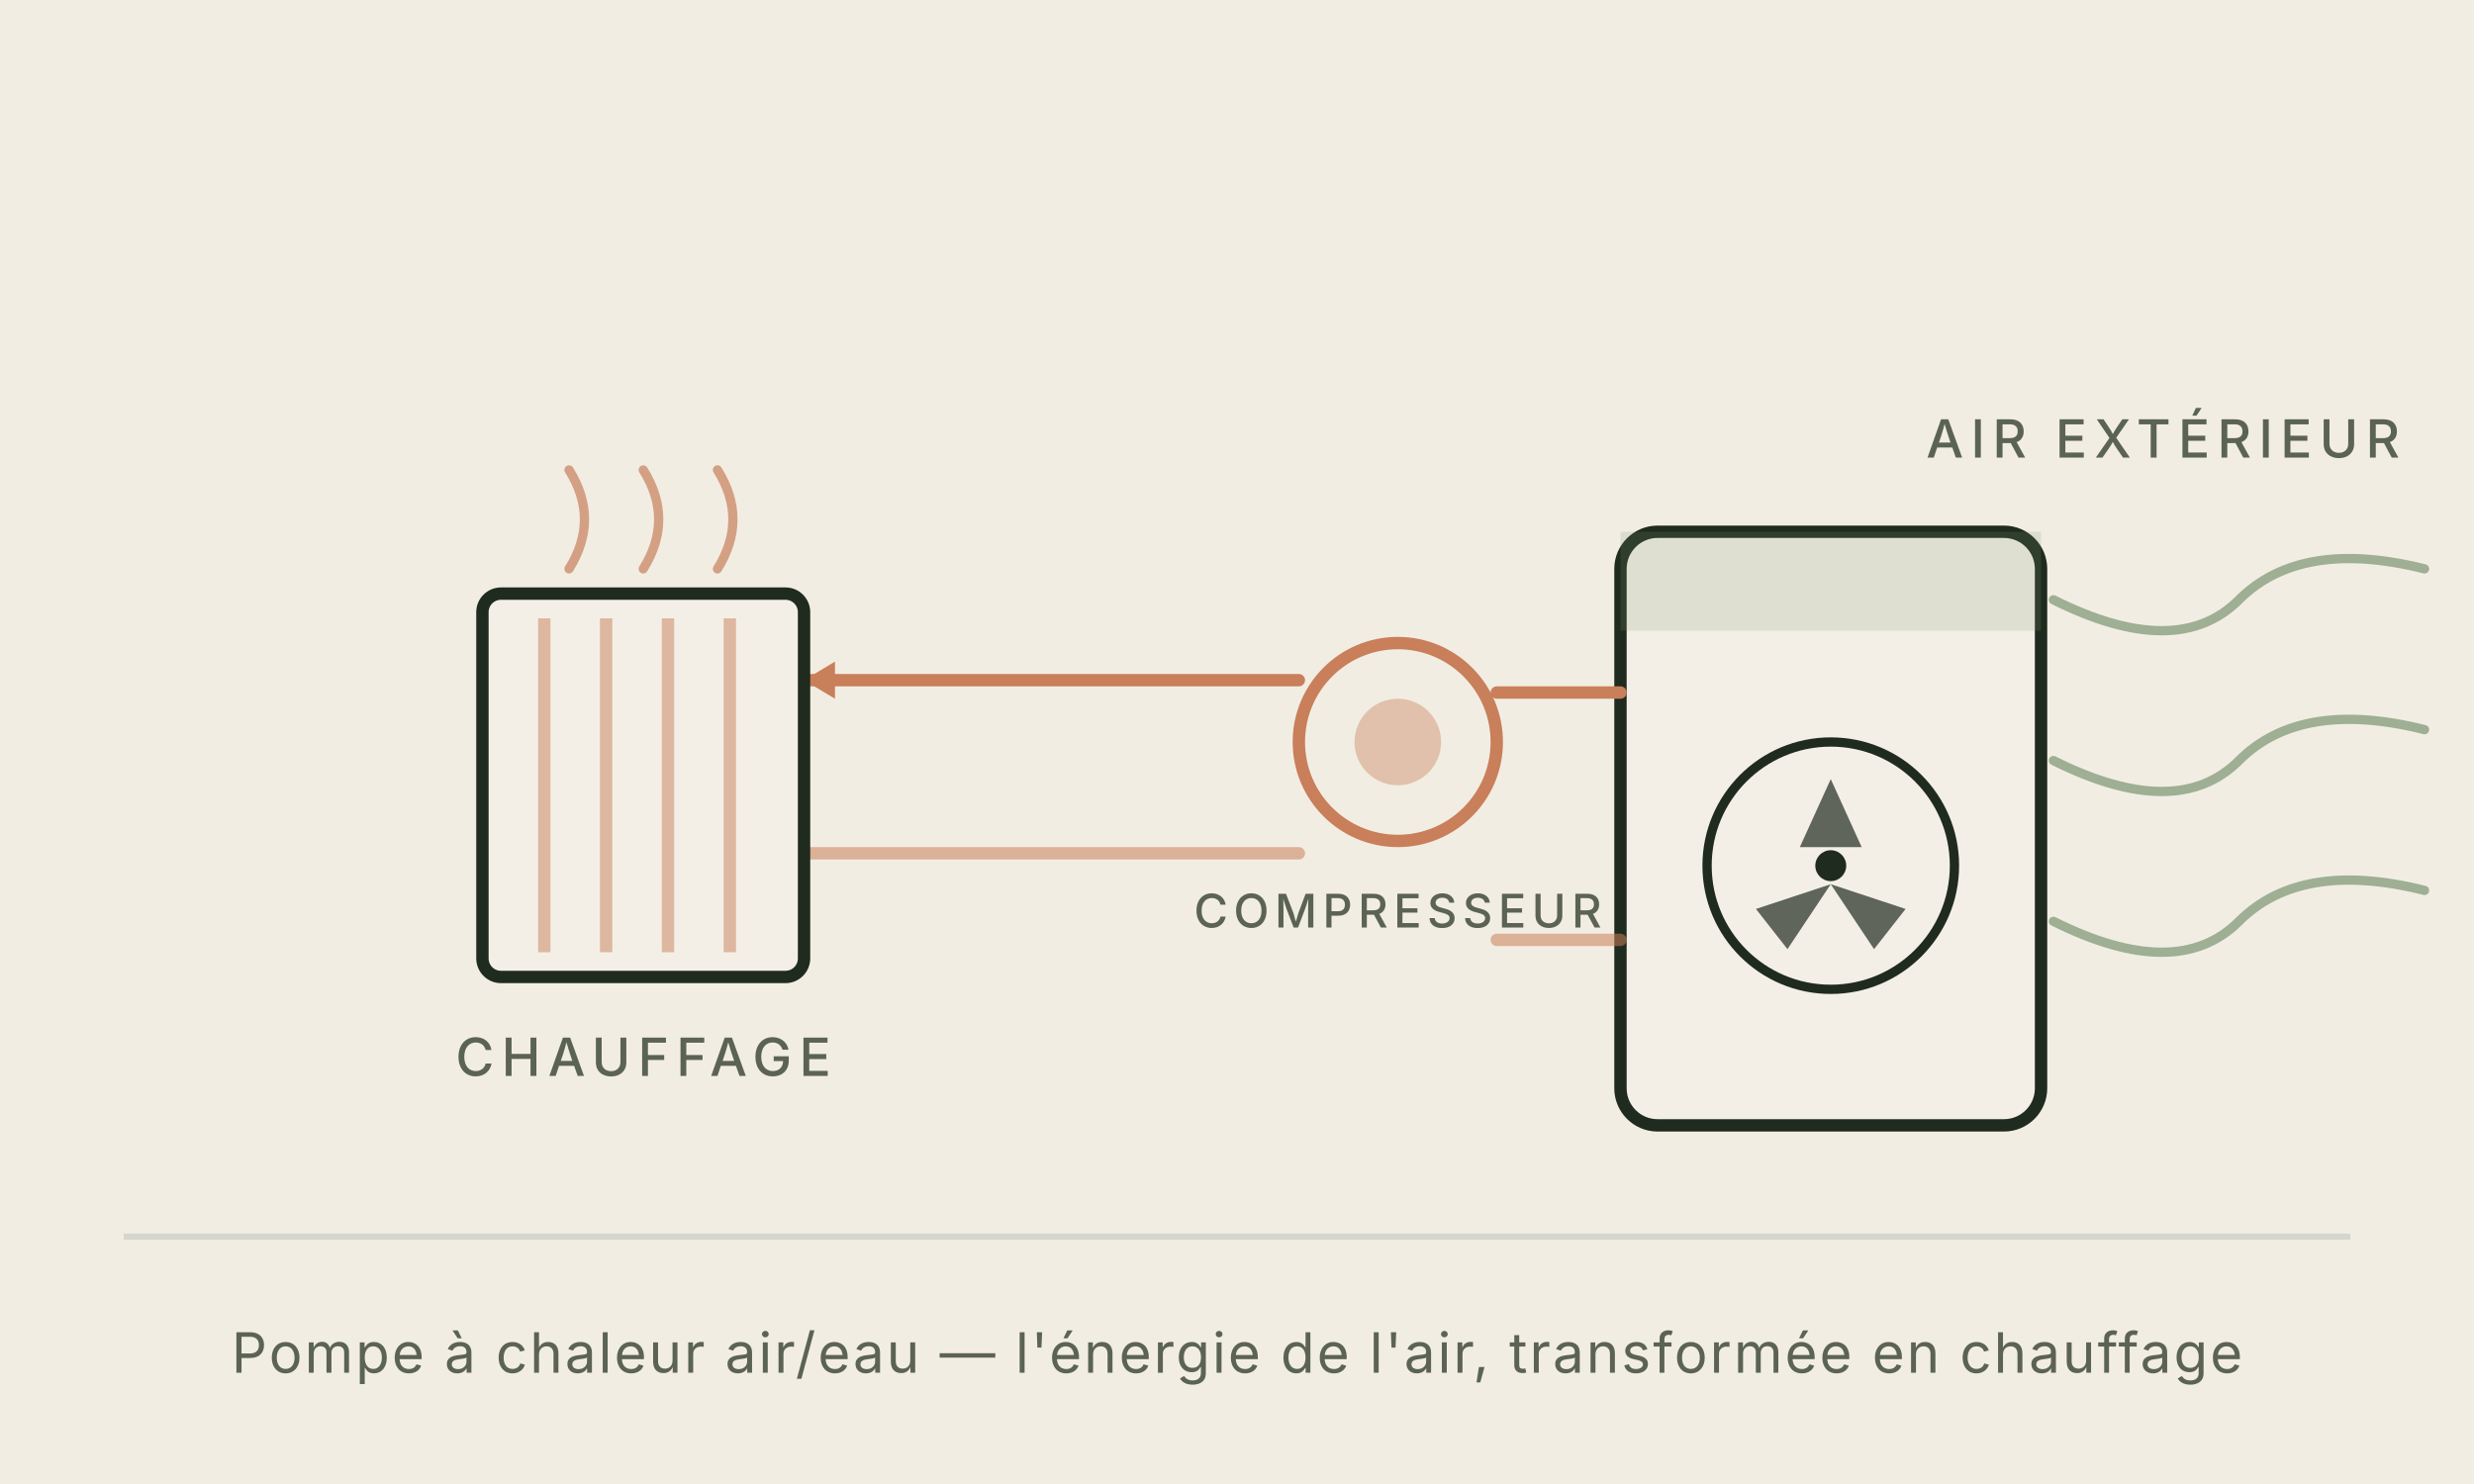
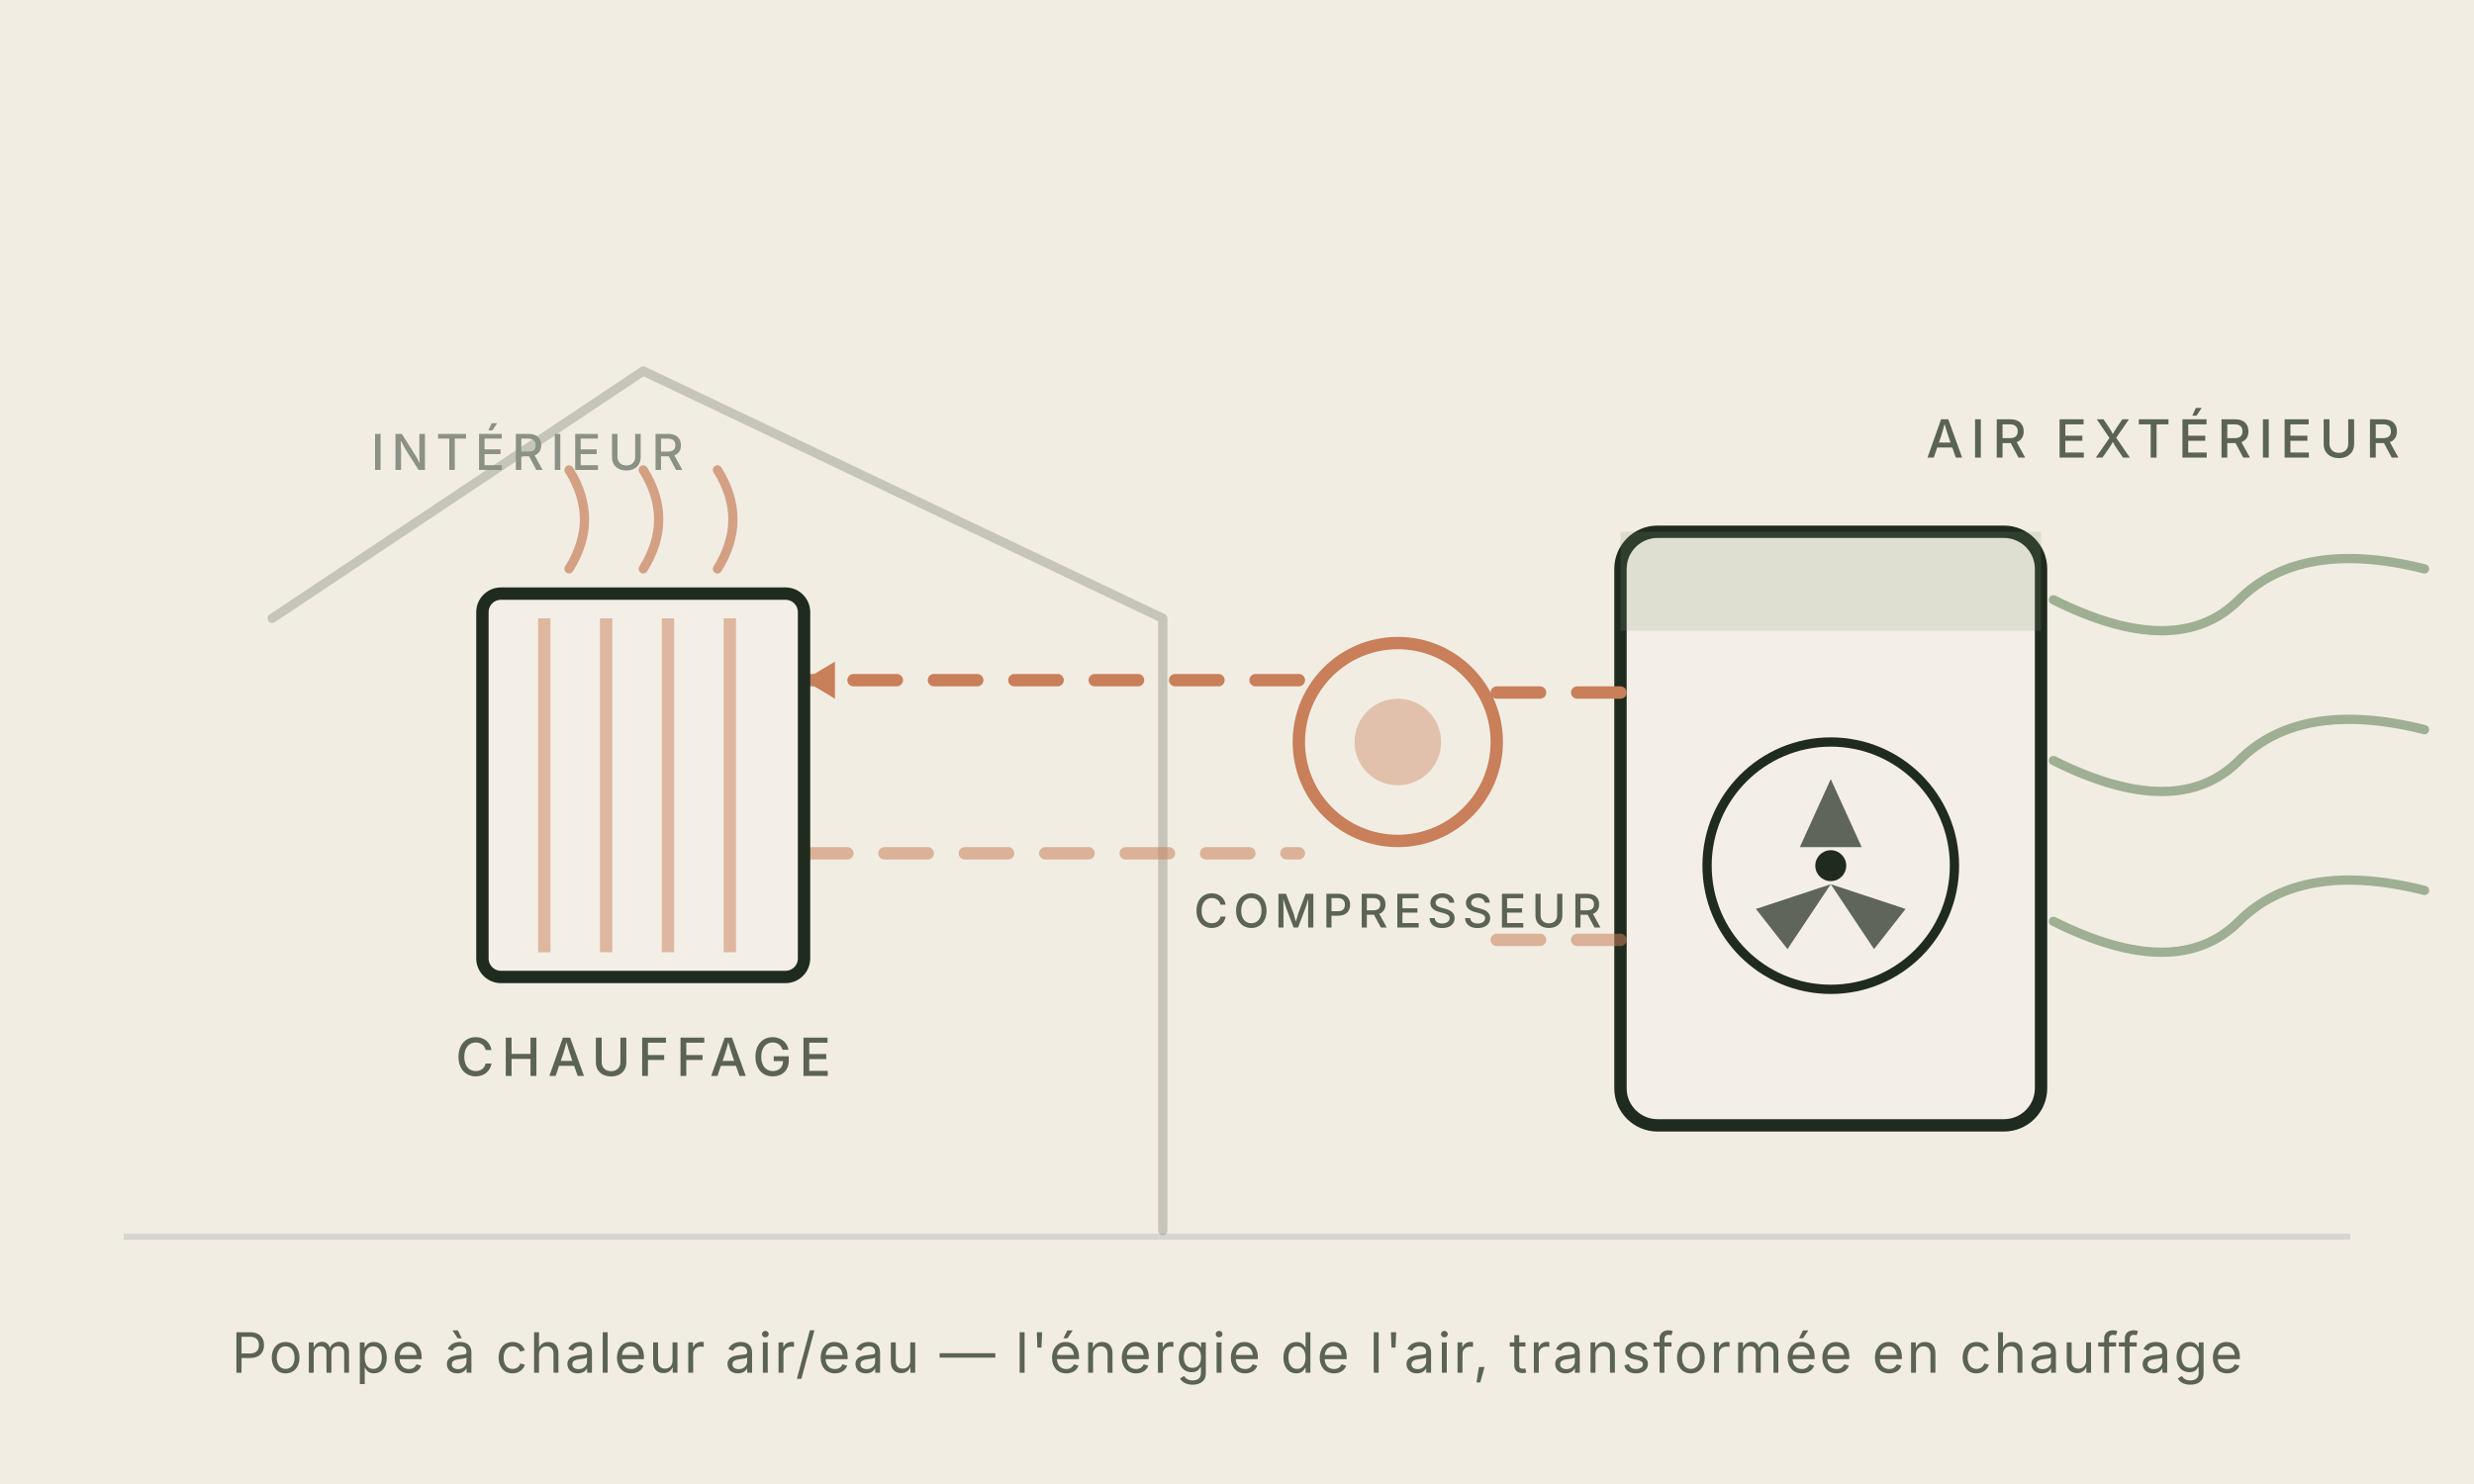
<svg xmlns="http://www.w3.org/2000/svg" viewBox="0 0 400 240" role="img" aria-label="Schéma BAR-TH-171 — pompe à chaleur air/eau">
  <defs>
    <linearGradient id="airIn171" x1="100%" y1="0%" x2="0%" y2="0%">
      <stop offset="0%" stop-color="#7A9471" stop-opacity="0" />
      <stop offset="100%" stop-color="#7A9471" stop-opacity="0.45" />
    </linearGradient>
+     <style>
+       .fan{transform-box:fill-box;transform-origin:center;animation:f171spin 2.6s linear infinite}
+       @keyframes f171spin{to{transform:rotate(360deg)}}
+       .flow{stroke-dasharray:7 6;animation:f171flow 1.1s linear infinite}
+       .flow.ret{animation-direction:reverse}
+       @keyframes f171flow{to{stroke-dashoffset:-13}}
+       .comp{transform-box:fill-box;transform-origin:center;animation:f171beat 2s ease-in-out infinite}
+       @keyframes f171beat{0%,100%{transform:scale(1)}50%{transform:scale(1.14)}}
+       .heat{animation:f171pulse 2.4s ease-in-out infinite}
+       .air{animation:f171pulse 2.9s ease-in-out infinite}
+       @keyframes f171pulse{0%,100%{opacity:.22}50%{opacity:.85}}
+       @media (prefers-reduced-motion:reduce){.fan,.flow,.comp,.heat,.air{animation:none}}
+     </style>
  </defs>
  <rect width="400" height="240" fill="#F2EDE3" />
  <line x1="20" y1="200" x2="380" y2="200" stroke="#d4d6cf" stroke-width="1" />
-   <g opacity="0.7" stroke="#7A9471" stroke-width="1.5" fill="none" stroke-linecap="round">
+   <path d="M 44 100 L 104 60 L 188 100 L 188 199" fill="none" stroke="#3a4638" stroke-width="1.5" opacity="0.24" stroke-linejoin="round" stroke-linecap="round" />
+   <text x="60" y="76" font-family="Inter,system-ui" font-size="8" font-weight="500" letter-spacing="0.14em" fill="#8c9186">INTÉRIEUR</text>
+   <g class="air" opacity="0.7" stroke="#7A9471" stroke-width="1.5" fill="none" stroke-linecap="round">
    <path d="M 392 92 Q 372 87, 362 97 T 332 97" />
    <path d="M 392 118 Q 372 113, 362 123 T 332 123" />
    <path d="M 392 144 Q 372 139, 362 149 T 332 149" />
  </g>
  <text x="388" y="74" font-family="Inter,system-ui" font-size="8.5" font-weight="500" letter-spacing="0.14em" fill="#5B6355" text-anchor="end">AIR EXTÉRIEUR</text>
  <rect x="262" y="86" width="68" height="96" rx="6" fill="#F4EFE6" stroke="#1F2B1E" stroke-width="2" />
  <rect x="262" y="86" width="68" height="16" fill="#7A9471" opacity="0.18" />
  <g transform="translate(296,140)">
    <circle r="20" fill="none" stroke="#1F2B1E" stroke-width="1.5" />
-     <path d="M 0 -14 L 5 -3 L -5 -3 Z" fill="#1F2B1E" opacity="0.7" />
-     <path d="M 12.1 7 L 0 3 L 7 13.5 Z" fill="#1F2B1E" opacity="0.7" />
-     <path d="M -12.1 7 L 0 3 L -7 13.5 Z" fill="#1F2B1E" opacity="0.7" />
-     <circle r="2.5" fill="#1F2B1E" />
+     <g class="fan">
+       <path d="M 0 -14 L 5 -3 L -5 -3 Z" fill="#1F2B1E" opacity="0.7" />
+       <path d="M 12.1 7 L 0 3 L 7 13.5 Z" fill="#1F2B1E" opacity="0.7" />
+       <path d="M -12.1 7 L 0 3 L -7 13.5 Z" fill="#1F2B1E" opacity="0.7" />
+       <circle r="2.5" fill="#1F2B1E" />
+     </g>
  </g>
-   <circle cx="226" cy="120" r="16" fill="none" stroke="#C87F5A" stroke-width="2" />
-   <circle cx="226" cy="120" r="7" fill="#C87F5A" opacity="0.4" />
+   <g class="comp">
+     <circle cx="226" cy="120" r="16" fill="none" stroke="#C87F5A" stroke-width="2" />
+     <circle cx="226" cy="120" r="7" fill="#C87F5A" opacity="0.4" />
+   </g>
  <text x="226" y="150" font-family="Inter" font-size="7.5" font-weight="500" letter-spacing="0.12em" fill="#5B6355" text-anchor="middle">COMPRESSEUR</text>
  <g stroke="#C87F5A" stroke-width="2" fill="none" stroke-linecap="round">
-     <path d="M 210 110 L 130 110" />
-     <path d="M 130 138 L 210 138" opacity="0.55" />
-     <path d="M 242 112 L 262 112" />
-     <path d="M 262 152 L 242 152" opacity="0.55" />
+     <path class="flow" d="M 210 110 L 130 110" />
+     <path class="flow ret" d="M 130 138 L 210 138" opacity="0.55" />
+     <path class="flow" d="M 242 112 L 262 112" />
+     <path class="flow ret" d="M 262 152 L 242 152" opacity="0.55" />
  </g>
  <path d="M 135 107 L 130 110 L 135 113 Z" fill="#C87F5A" />
  <rect x="78" y="96" width="52" height="62" rx="3" fill="#F4EFE6" stroke="#1F2B1E" stroke-width="2" />
  <g stroke="#C87F5A" stroke-width="2" opacity="0.5">
    <line x1="88" y1="100" x2="88" y2="154" />
    <line x1="98" y1="100" x2="98" y2="154" />
    <line x1="108" y1="100" x2="108" y2="154" />
    <line x1="118" y1="100" x2="118" y2="154" />
  </g>
-   <g stroke="#C87F5A" stroke-width="1.5" fill="none" stroke-linecap="round" opacity="0.7">
+   <g class="heat" stroke="#C87F5A" stroke-width="1.5" fill="none" stroke-linecap="round" opacity="0.7">
    <path d="M 92 92 q 5 -8 0 -16" />
    <path d="M 104 92 q 5 -8 0 -16" />
    <path d="M 116 92 q 5 -8 0 -16" />
  </g>
  <text x="104" y="174" font-family="Inter" font-size="8.5" font-weight="500" letter-spacing="0.14em" fill="#5B6355" text-anchor="middle">CHAUFFAGE</text>
  <text x="200" y="222" font-family="Inter" font-size="9" letter-spacing="0.04em" fill="#5B6355" text-anchor="middle">Pompe à chaleur air/eau — l'énergie de l'air, transformée en chauffage</text>
</svg>
